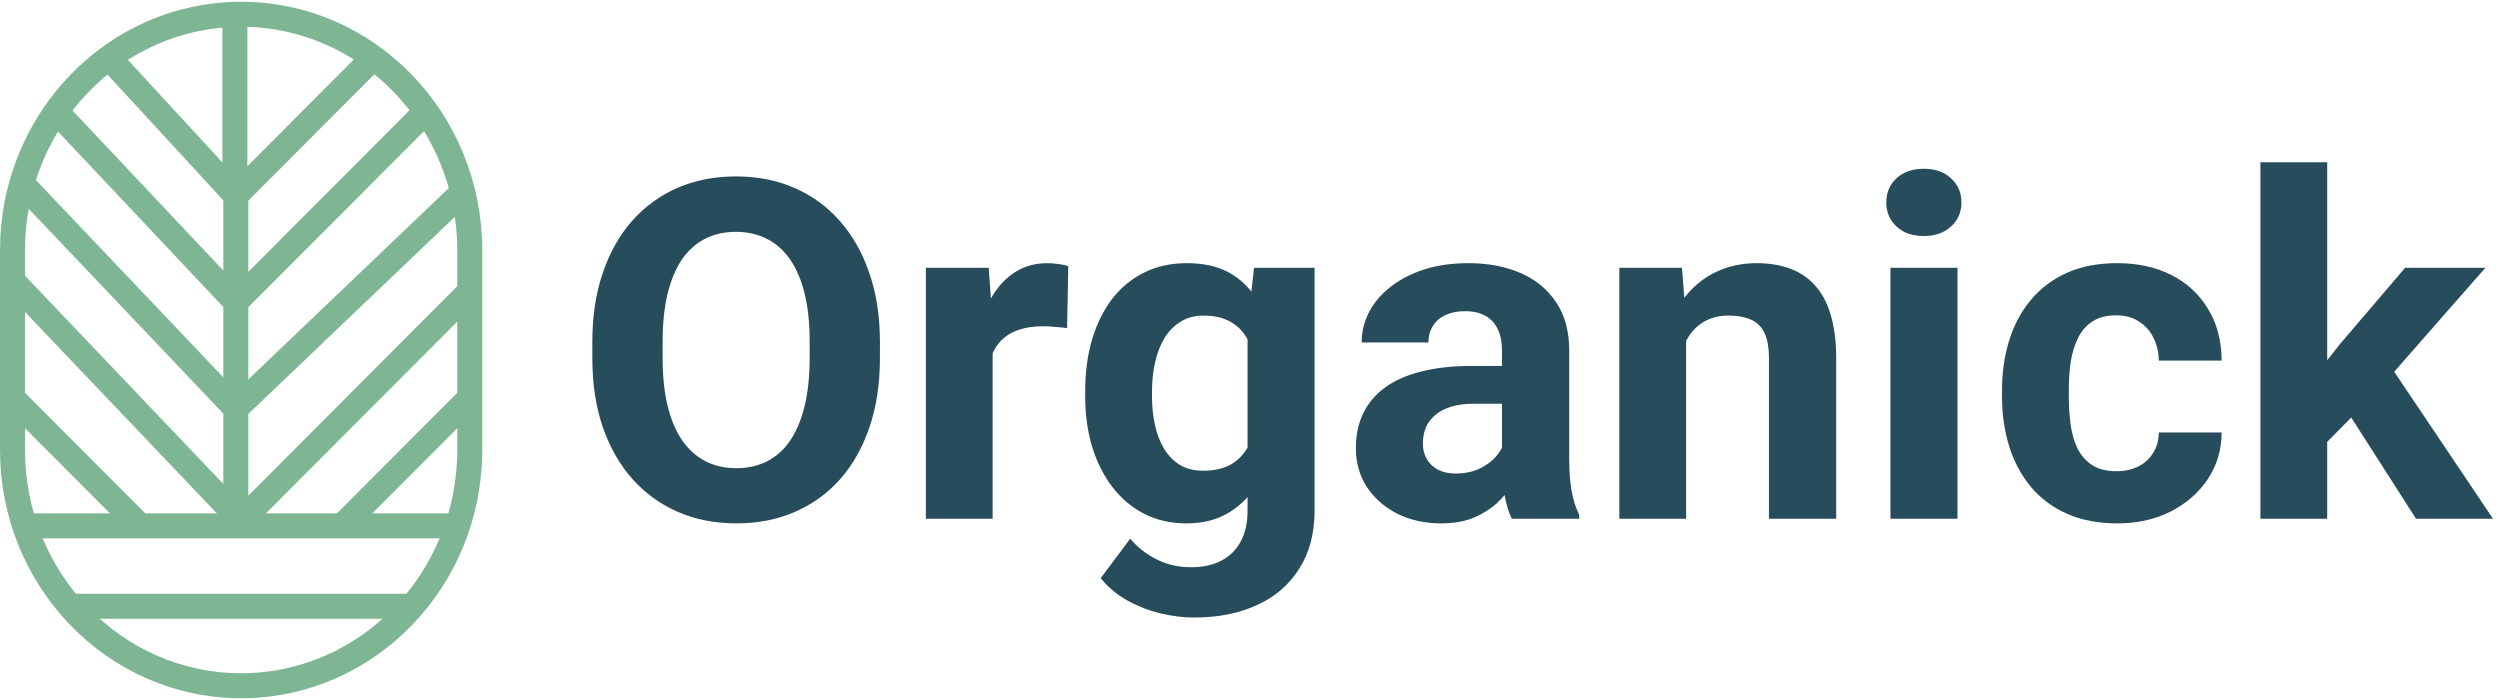
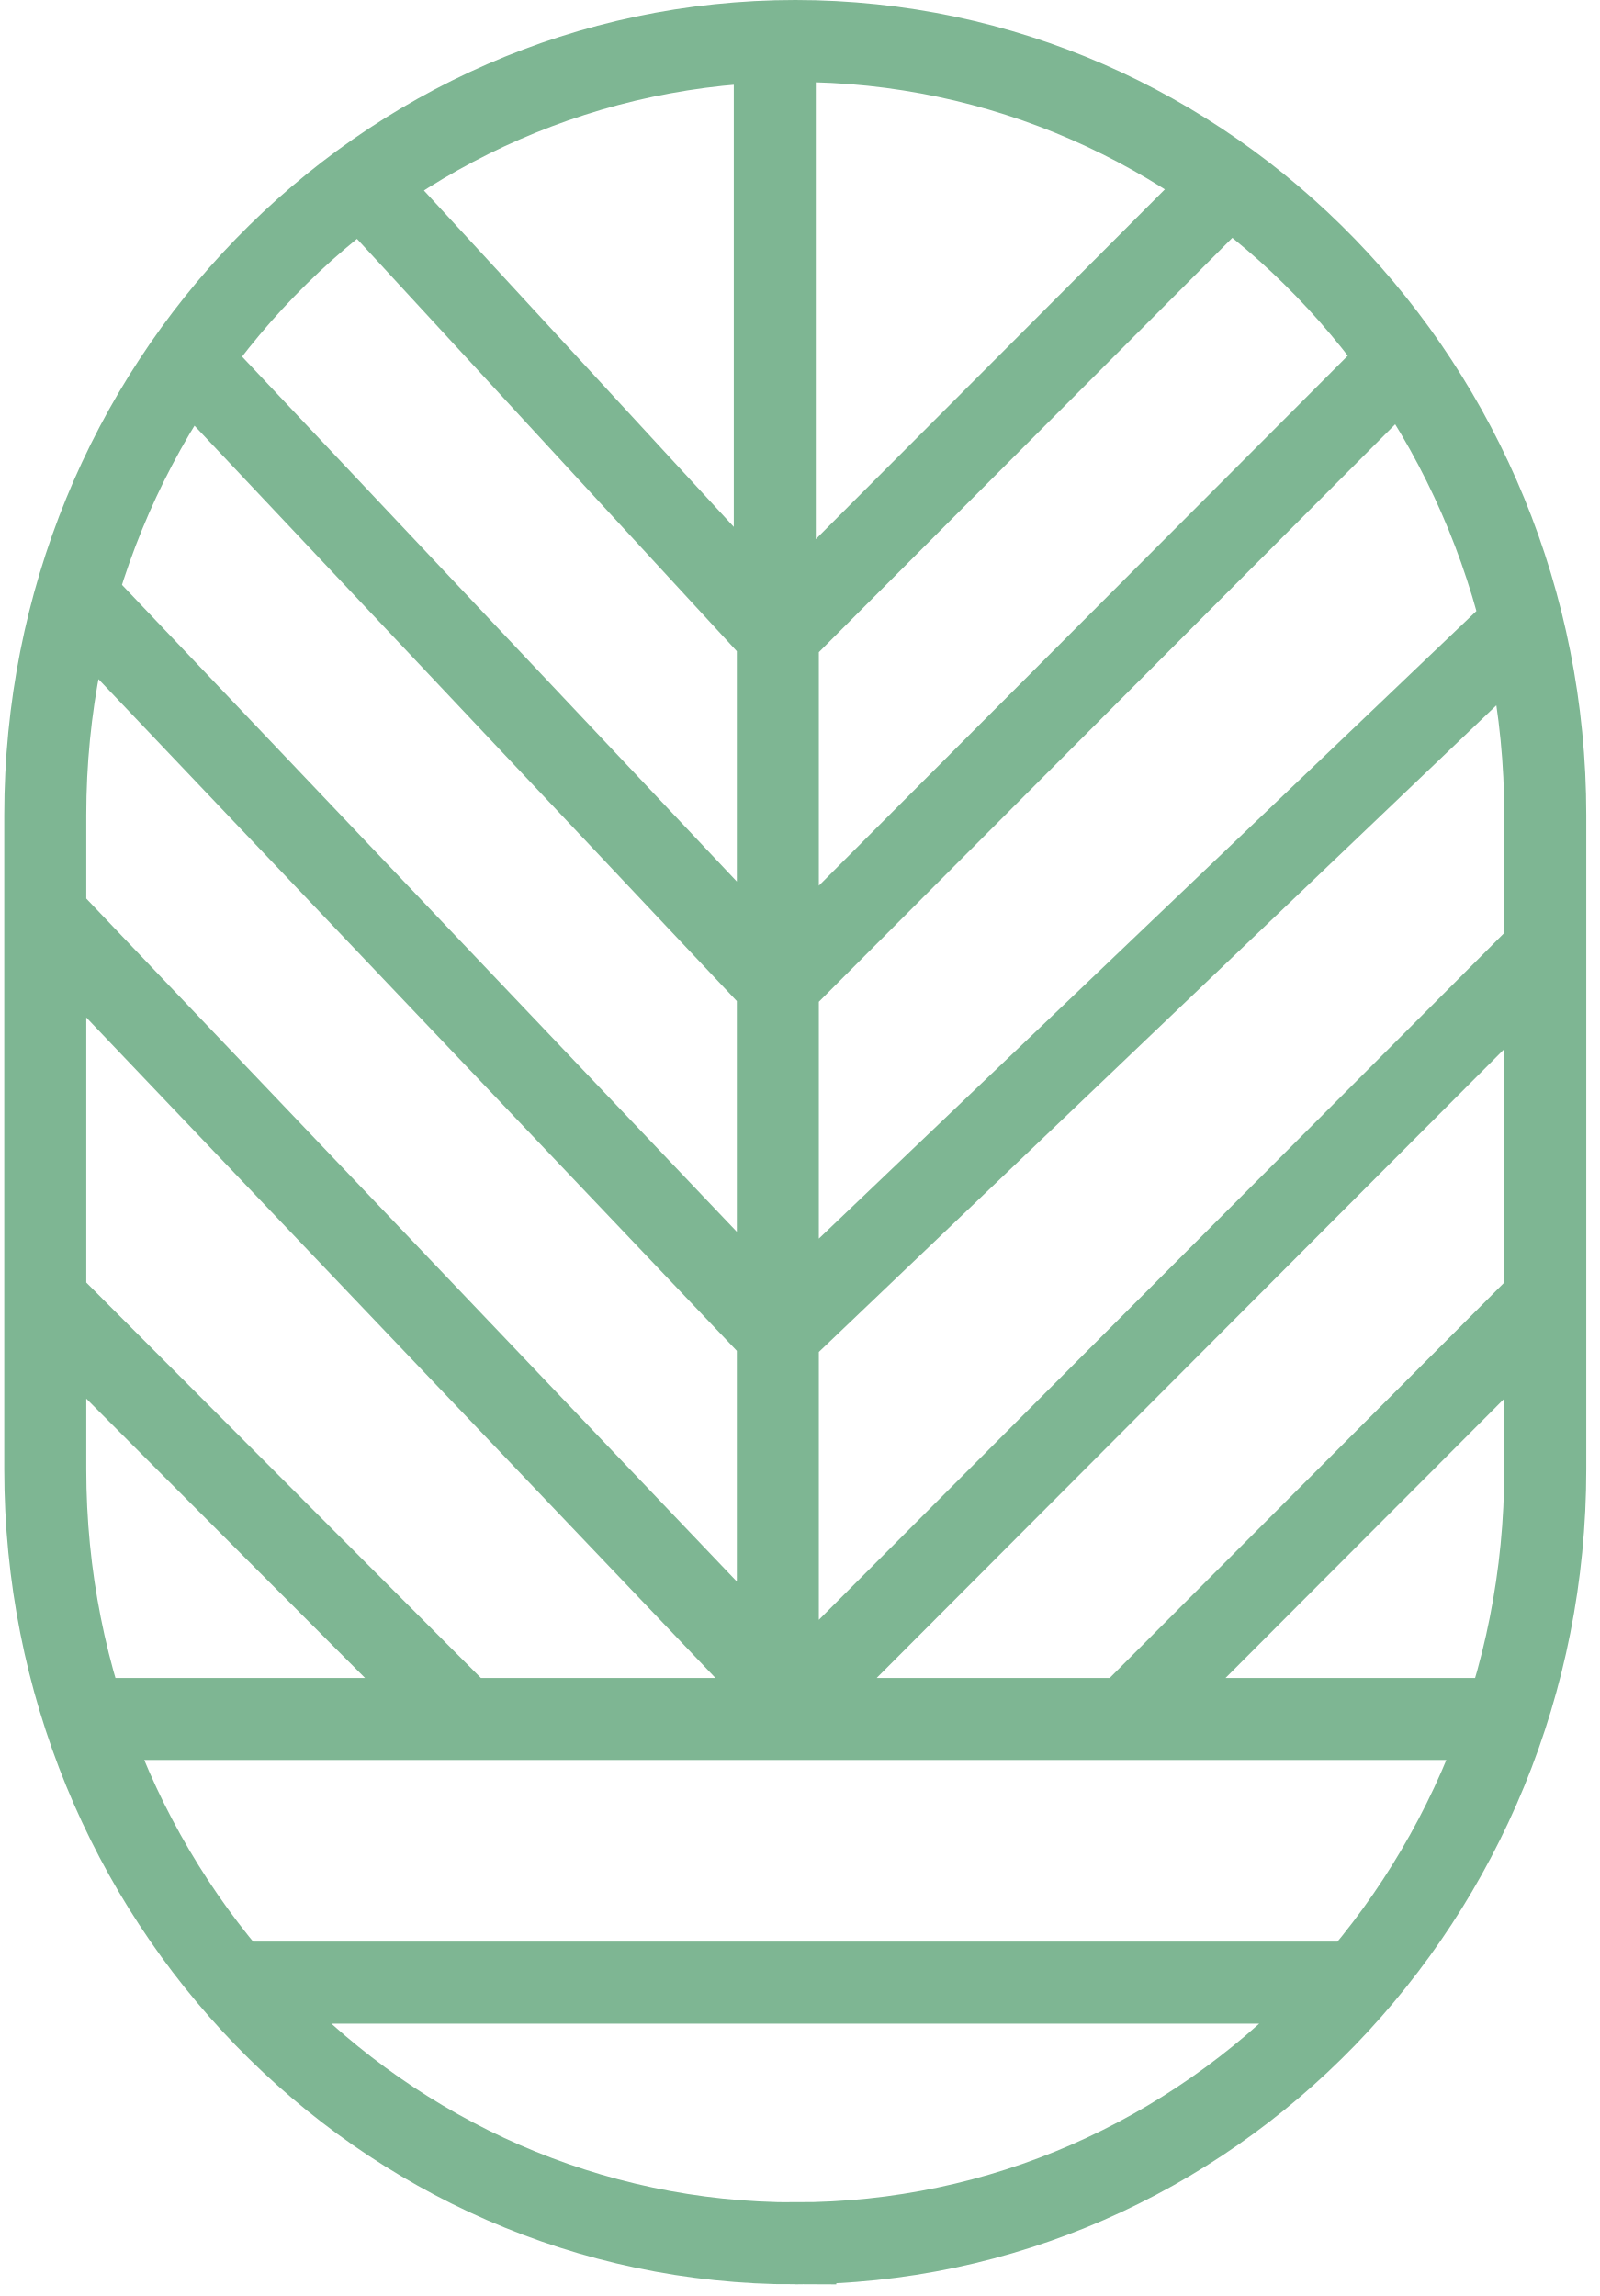
- <svg xmlns="http://www.w3.org/2000/svg" width="200" height="56" viewBox="0 0 200 56" fill="none">
-   <path d="M70.394 27.361V28.642C70.394 30.695 70.116 32.538 69.56 34.171C69.003 35.804 68.217 37.195 67.203 38.346C66.189 39.484 64.977 40.356 63.566 40.962C62.169 41.568 60.616 41.871 58.909 41.871C57.215 41.871 55.662 41.568 54.252 40.962C52.854 40.356 51.642 39.484 50.615 38.346C49.589 37.195 48.791 35.804 48.222 34.171C47.665 32.538 47.387 30.695 47.387 28.642V27.361C47.387 25.296 47.665 23.453 48.222 21.832C48.778 20.199 49.564 18.808 50.578 17.657C51.605 16.507 52.817 15.629 54.215 15.023C55.625 14.416 57.177 14.113 58.872 14.113C60.579 14.113 62.132 14.416 63.529 15.023C64.939 15.629 66.152 16.507 67.166 17.657C68.193 18.808 68.984 20.199 69.541 21.832C70.11 23.453 70.394 25.296 70.394 27.361ZM64.772 28.642V27.324C64.772 25.889 64.643 24.628 64.383 23.539C64.123 22.451 63.74 21.535 63.232 20.793C62.725 20.051 62.107 19.494 61.377 19.123C60.647 18.74 59.812 18.548 58.872 18.548C57.932 18.548 57.097 18.74 56.367 19.123C55.65 19.494 55.037 20.051 54.53 20.793C54.035 21.535 53.658 22.451 53.398 23.539C53.139 24.628 53.009 25.889 53.009 27.324V28.642C53.009 30.064 53.139 31.326 53.398 32.427C53.658 33.515 54.042 34.437 54.549 35.191C55.056 35.934 55.675 36.496 56.404 36.88C57.134 37.263 57.969 37.455 58.909 37.455C59.849 37.455 60.684 37.263 61.414 36.88C62.144 36.496 62.756 35.934 63.251 35.191C63.746 34.437 64.123 33.515 64.383 32.427C64.643 31.326 64.772 30.064 64.772 28.642ZM79.412 25.803V41.5H74.068V21.424H79.097L79.412 25.803ZM85.461 21.294L85.368 26.248C85.108 26.211 84.793 26.18 84.422 26.155C84.063 26.118 83.735 26.1 83.439 26.1C82.684 26.1 82.028 26.199 81.472 26.396C80.927 26.582 80.47 26.86 80.099 27.231C79.74 27.602 79.468 28.054 79.282 28.586C79.109 29.118 79.01 29.724 78.985 30.404L77.909 30.07C77.909 28.771 78.039 27.578 78.299 26.489C78.559 25.388 78.936 24.43 79.431 23.613C79.938 22.797 80.556 22.166 81.286 21.721C82.016 21.275 82.851 21.053 83.791 21.053C84.088 21.053 84.391 21.078 84.7 21.127C85.009 21.164 85.263 21.22 85.461 21.294ZM100.323 21.424H105.166V40.832C105.166 42.663 104.758 44.215 103.941 45.489C103.137 46.776 102.012 47.747 100.564 48.402C99.117 49.07 97.435 49.404 95.518 49.404C94.676 49.404 93.786 49.293 92.846 49.07C91.918 48.848 91.027 48.501 90.174 48.031C89.333 47.561 88.628 46.967 88.059 46.25L90.415 43.096C91.034 43.813 91.751 44.37 92.567 44.766C93.384 45.174 94.287 45.378 95.276 45.378C96.241 45.378 97.058 45.199 97.726 44.84C98.394 44.493 98.907 43.98 99.266 43.3C99.624 42.632 99.804 41.822 99.804 40.869V26.062L100.323 21.424ZM86.815 31.703V31.314C86.815 29.78 87.001 28.388 87.372 27.139C87.755 25.877 88.294 24.795 88.986 23.892C89.691 22.989 90.545 22.29 91.547 21.795C92.549 21.3 93.681 21.053 94.942 21.053C96.278 21.053 97.398 21.3 98.301 21.795C99.204 22.29 99.946 22.995 100.527 23.91C101.109 24.813 101.56 25.883 101.882 27.12C102.216 28.345 102.476 29.687 102.661 31.146V32C102.476 33.398 102.197 34.697 101.826 35.897C101.455 37.096 100.966 38.148 100.36 39.051C99.754 39.941 99 40.634 98.097 41.129C97.206 41.624 96.142 41.871 94.905 41.871C93.668 41.871 92.549 41.617 91.547 41.11C90.557 40.603 89.71 39.892 89.005 38.977C88.3 38.061 87.755 36.985 87.372 35.748C87.001 34.511 86.815 33.163 86.815 31.703ZM92.159 31.314V31.703C92.159 32.532 92.24 33.305 92.4 34.023C92.561 34.74 92.809 35.377 93.143 35.934C93.489 36.478 93.916 36.905 94.423 37.214C94.942 37.511 95.555 37.659 96.26 37.659C97.237 37.659 98.035 37.455 98.653 37.047C99.272 36.626 99.736 36.051 100.045 35.321C100.354 34.592 100.534 33.75 100.583 32.798V30.367C100.558 29.588 100.453 28.889 100.268 28.27C100.082 27.64 99.822 27.102 99.488 26.656C99.154 26.211 98.721 25.865 98.189 25.617C97.658 25.37 97.027 25.246 96.297 25.246C95.592 25.246 94.98 25.407 94.46 25.729C93.953 26.038 93.526 26.465 93.18 27.009C92.846 27.553 92.592 28.196 92.419 28.939C92.246 29.668 92.159 30.46 92.159 31.314ZM120.158 36.973V28.029C120.158 27.386 120.053 26.836 119.843 26.378C119.632 25.908 119.305 25.543 118.859 25.283C118.426 25.023 117.864 24.894 117.171 24.894C116.577 24.894 116.064 24.999 115.631 25.209C115.198 25.407 114.864 25.698 114.629 26.081C114.394 26.452 114.276 26.891 114.276 27.398H108.933C108.933 26.545 109.131 25.735 109.526 24.968C109.922 24.201 110.497 23.527 111.252 22.945C112.007 22.352 112.903 21.888 113.942 21.554C114.994 21.22 116.169 21.053 117.468 21.053C119.026 21.053 120.412 21.312 121.624 21.832C122.836 22.352 123.789 23.131 124.481 24.17C125.187 25.209 125.539 26.508 125.539 28.066V36.657C125.539 37.758 125.607 38.661 125.743 39.366C125.879 40.059 126.077 40.665 126.337 41.185V41.5H120.938C120.678 40.956 120.48 40.275 120.344 39.459C120.22 38.63 120.158 37.801 120.158 36.973ZM120.863 29.273L120.9 32.297H117.913C117.208 32.297 116.596 32.377 116.076 32.538C115.557 32.699 115.13 32.928 114.796 33.225C114.462 33.509 114.215 33.843 114.054 34.227C113.905 34.61 113.831 35.031 113.831 35.488C113.831 35.946 113.936 36.36 114.146 36.731C114.357 37.09 114.66 37.375 115.056 37.585C115.451 37.783 115.915 37.882 116.447 37.882C117.251 37.882 117.95 37.721 118.544 37.399C119.138 37.078 119.595 36.682 119.917 36.212C120.251 35.742 120.424 35.297 120.437 34.876L121.847 37.14C121.649 37.647 121.377 38.172 121.03 38.717C120.696 39.261 120.27 39.774 119.75 40.257C119.23 40.727 118.606 41.117 117.876 41.426C117.146 41.723 116.28 41.871 115.278 41.871C114.004 41.871 112.848 41.617 111.809 41.11C110.782 40.591 109.965 39.88 109.359 38.977C108.766 38.061 108.469 37.022 108.469 35.859C108.469 34.808 108.667 33.874 109.062 33.058C109.458 32.241 110.04 31.555 110.807 30.998C111.586 30.429 112.557 30.002 113.72 29.718C114.882 29.421 116.231 29.273 117.765 29.273H120.863ZM134.891 25.71V41.5H129.547V21.424H134.557L134.891 25.71ZM134.111 30.757H132.664C132.664 29.273 132.856 27.936 133.239 26.749C133.623 25.549 134.161 24.529 134.854 23.688C135.546 22.834 136.369 22.185 137.321 21.739C138.286 21.282 139.362 21.053 140.55 21.053C141.49 21.053 142.35 21.189 143.129 21.461C143.908 21.733 144.576 22.166 145.133 22.76C145.702 23.354 146.135 24.139 146.432 25.116C146.741 26.093 146.896 27.287 146.896 28.697V41.5H141.515V28.679C141.515 27.788 141.391 27.095 141.144 26.601C140.896 26.106 140.531 25.759 140.049 25.561C139.579 25.351 138.997 25.246 138.305 25.246C137.587 25.246 136.963 25.388 136.431 25.673C135.911 25.957 135.478 26.353 135.132 26.86C134.798 27.355 134.544 27.936 134.371 28.605C134.198 29.273 134.111 29.99 134.111 30.757ZM156.6 21.424V41.5H151.237V21.424H156.6ZM150.903 16.191C150.903 15.412 151.175 14.769 151.72 14.262C152.264 13.755 152.994 13.501 153.909 13.501C154.812 13.501 155.536 13.755 156.08 14.262C156.637 14.769 156.915 15.412 156.915 16.191C156.915 16.971 156.637 17.614 156.08 18.121C155.536 18.628 154.812 18.882 153.909 18.882C152.994 18.882 152.264 18.628 151.72 18.121C151.175 17.614 150.903 16.971 150.903 16.191ZM169.31 37.696C169.965 37.696 170.547 37.573 171.054 37.325C171.561 37.065 171.957 36.707 172.241 36.249C172.538 35.779 172.693 35.228 172.705 34.598H177.733C177.721 36.008 177.344 37.263 176.602 38.364C175.859 39.453 174.864 40.312 173.614 40.943C172.365 41.562 170.967 41.871 169.421 41.871C167.862 41.871 166.502 41.611 165.339 41.092C164.188 40.572 163.23 39.855 162.463 38.94C161.696 38.012 161.121 36.935 160.737 35.711C160.354 34.474 160.162 33.15 160.162 31.74V31.202C160.162 29.78 160.354 28.456 160.737 27.231C161.121 25.994 161.696 24.918 162.463 24.003C163.23 23.075 164.188 22.352 165.339 21.832C166.489 21.312 167.838 21.053 169.384 21.053C171.029 21.053 172.47 21.368 173.707 21.999C174.956 22.63 175.934 23.533 176.639 24.708C177.356 25.871 177.721 27.25 177.733 28.846H172.705C172.693 28.178 172.55 27.572 172.278 27.027C172.019 26.483 171.635 26.05 171.128 25.729C170.633 25.395 170.021 25.227 169.291 25.227C168.512 25.227 167.875 25.395 167.38 25.729C166.885 26.05 166.502 26.495 166.229 27.064C165.957 27.621 165.766 28.258 165.654 28.976C165.555 29.681 165.506 30.423 165.506 31.202V31.74C165.506 32.52 165.555 33.268 165.654 33.985C165.753 34.703 165.939 35.34 166.211 35.897C166.495 36.453 166.885 36.892 167.38 37.214C167.875 37.535 168.518 37.696 169.31 37.696ZM186.176 12.981V41.5H180.832V12.981H186.176ZM198.83 21.424L190.109 31.369L185.434 36.101L183.485 32.241L187.196 27.528L192.41 21.424H198.83ZM193.282 41.5L187.345 32.223L191.037 28.994L199.442 41.5H193.282Z" fill="#274C5B" />
-   <path d="M1.851 42.068H19.291H36.731" stroke="#7EB693" stroke-width="2" stroke-miterlimit="10" />
-   <path d="M5.791 48.5L19.291 48.5L32.791 48.5" stroke="#7EB693" stroke-width="2" stroke-miterlimit="10" />
-   <path d="M18.791 1.5L18.791 8.5L18.791 15.5" stroke="#7EB693" stroke-width="2" stroke-miterlimit="10" />
-   <path d="M18.866 14.784V41.216" stroke="#7EB693" stroke-width="2" stroke-miterlimit="10" />
-   <path d="M29.925 4.553L18.866 15.637" stroke="#7EB693" stroke-width="2" stroke-miterlimit="10" />
-   <path d="M34.179 8.816L18.866 24.163" stroke="#7EB693" stroke-width="2" stroke-miterlimit="10" />
-   <path d="M36.731 15.637L18.866 32.689" stroke="#7EB693" stroke-width="2" stroke-miterlimit="10" />
-   <path d="M37.582 23.311L18.866 42.068" stroke="#7EB693" stroke-width="2" stroke-miterlimit="10" />
-   <path d="M37.582 31.837L27.373 42.069" stroke="#7EB693" stroke-width="2" stroke-miterlimit="10" />
-   <path d="M1 31.837L11.209 42.069" stroke="#7EB693" stroke-width="2" stroke-miterlimit="10" />
-   <path d="M8.657 4.553L18.866 15.637" stroke="#7EB693" stroke-width="2" stroke-miterlimit="10" />
-   <path d="M4.403 8.816L18.866 24.163" stroke="#7EB693" stroke-width="2" stroke-miterlimit="10" />
-   <path d="M1.851 14.784L18.866 32.689" stroke="#7EB693" stroke-width="2" stroke-miterlimit="10" />
-   <path d="M1 22.458L18.866 41.216" stroke="#7EB693" stroke-width="2" stroke-miterlimit="10" />
-   <path d="M19.291 54.858C9.19 54.858 1 46.406 1 35.977V20.023C1 9.596 9.19 1.142 19.291 1.142C29.394 1.142 37.582 9.596 37.582 20.023V35.977C37.584 46.406 29.394 54.858 19.291 54.858Z" stroke="#7EB693" stroke-width="2" stroke-miterlimit="10" />
+ <svg xmlns="http://www.w3.org/2000/svg" width="39" height="56" viewBox="0 0 39 56" fill="none">
+   <path d="M1.955 41.926h34.88M5.896 48.357h27m-14-47v14m.074-.714v26.431M30.03 4.41 18.97 15.494m15.314-6.82L18.97 24.02m17.866-8.526L18.97 32.547m18.717-9.379L18.97 41.926m18.717-10.231-10.21 10.232M1.104 31.695l10.21 10.232M8.761 4.41l10.21 11.084M4.507 8.674 18.97 24.02M1.955 14.643 18.97 32.548M1.104 22.316 18.97 41.074m.426 13.642c-10.101 0-18.292-8.452-18.292-18.88V19.88C1.104 9.454 9.294 1 19.396 1s18.29 8.454 18.29 18.88v15.955c.002 10.429-8.188 18.88-18.29 18.88Z" stroke="#7EB693" stroke-width="2" stroke-miterlimit="10" />
</svg>
